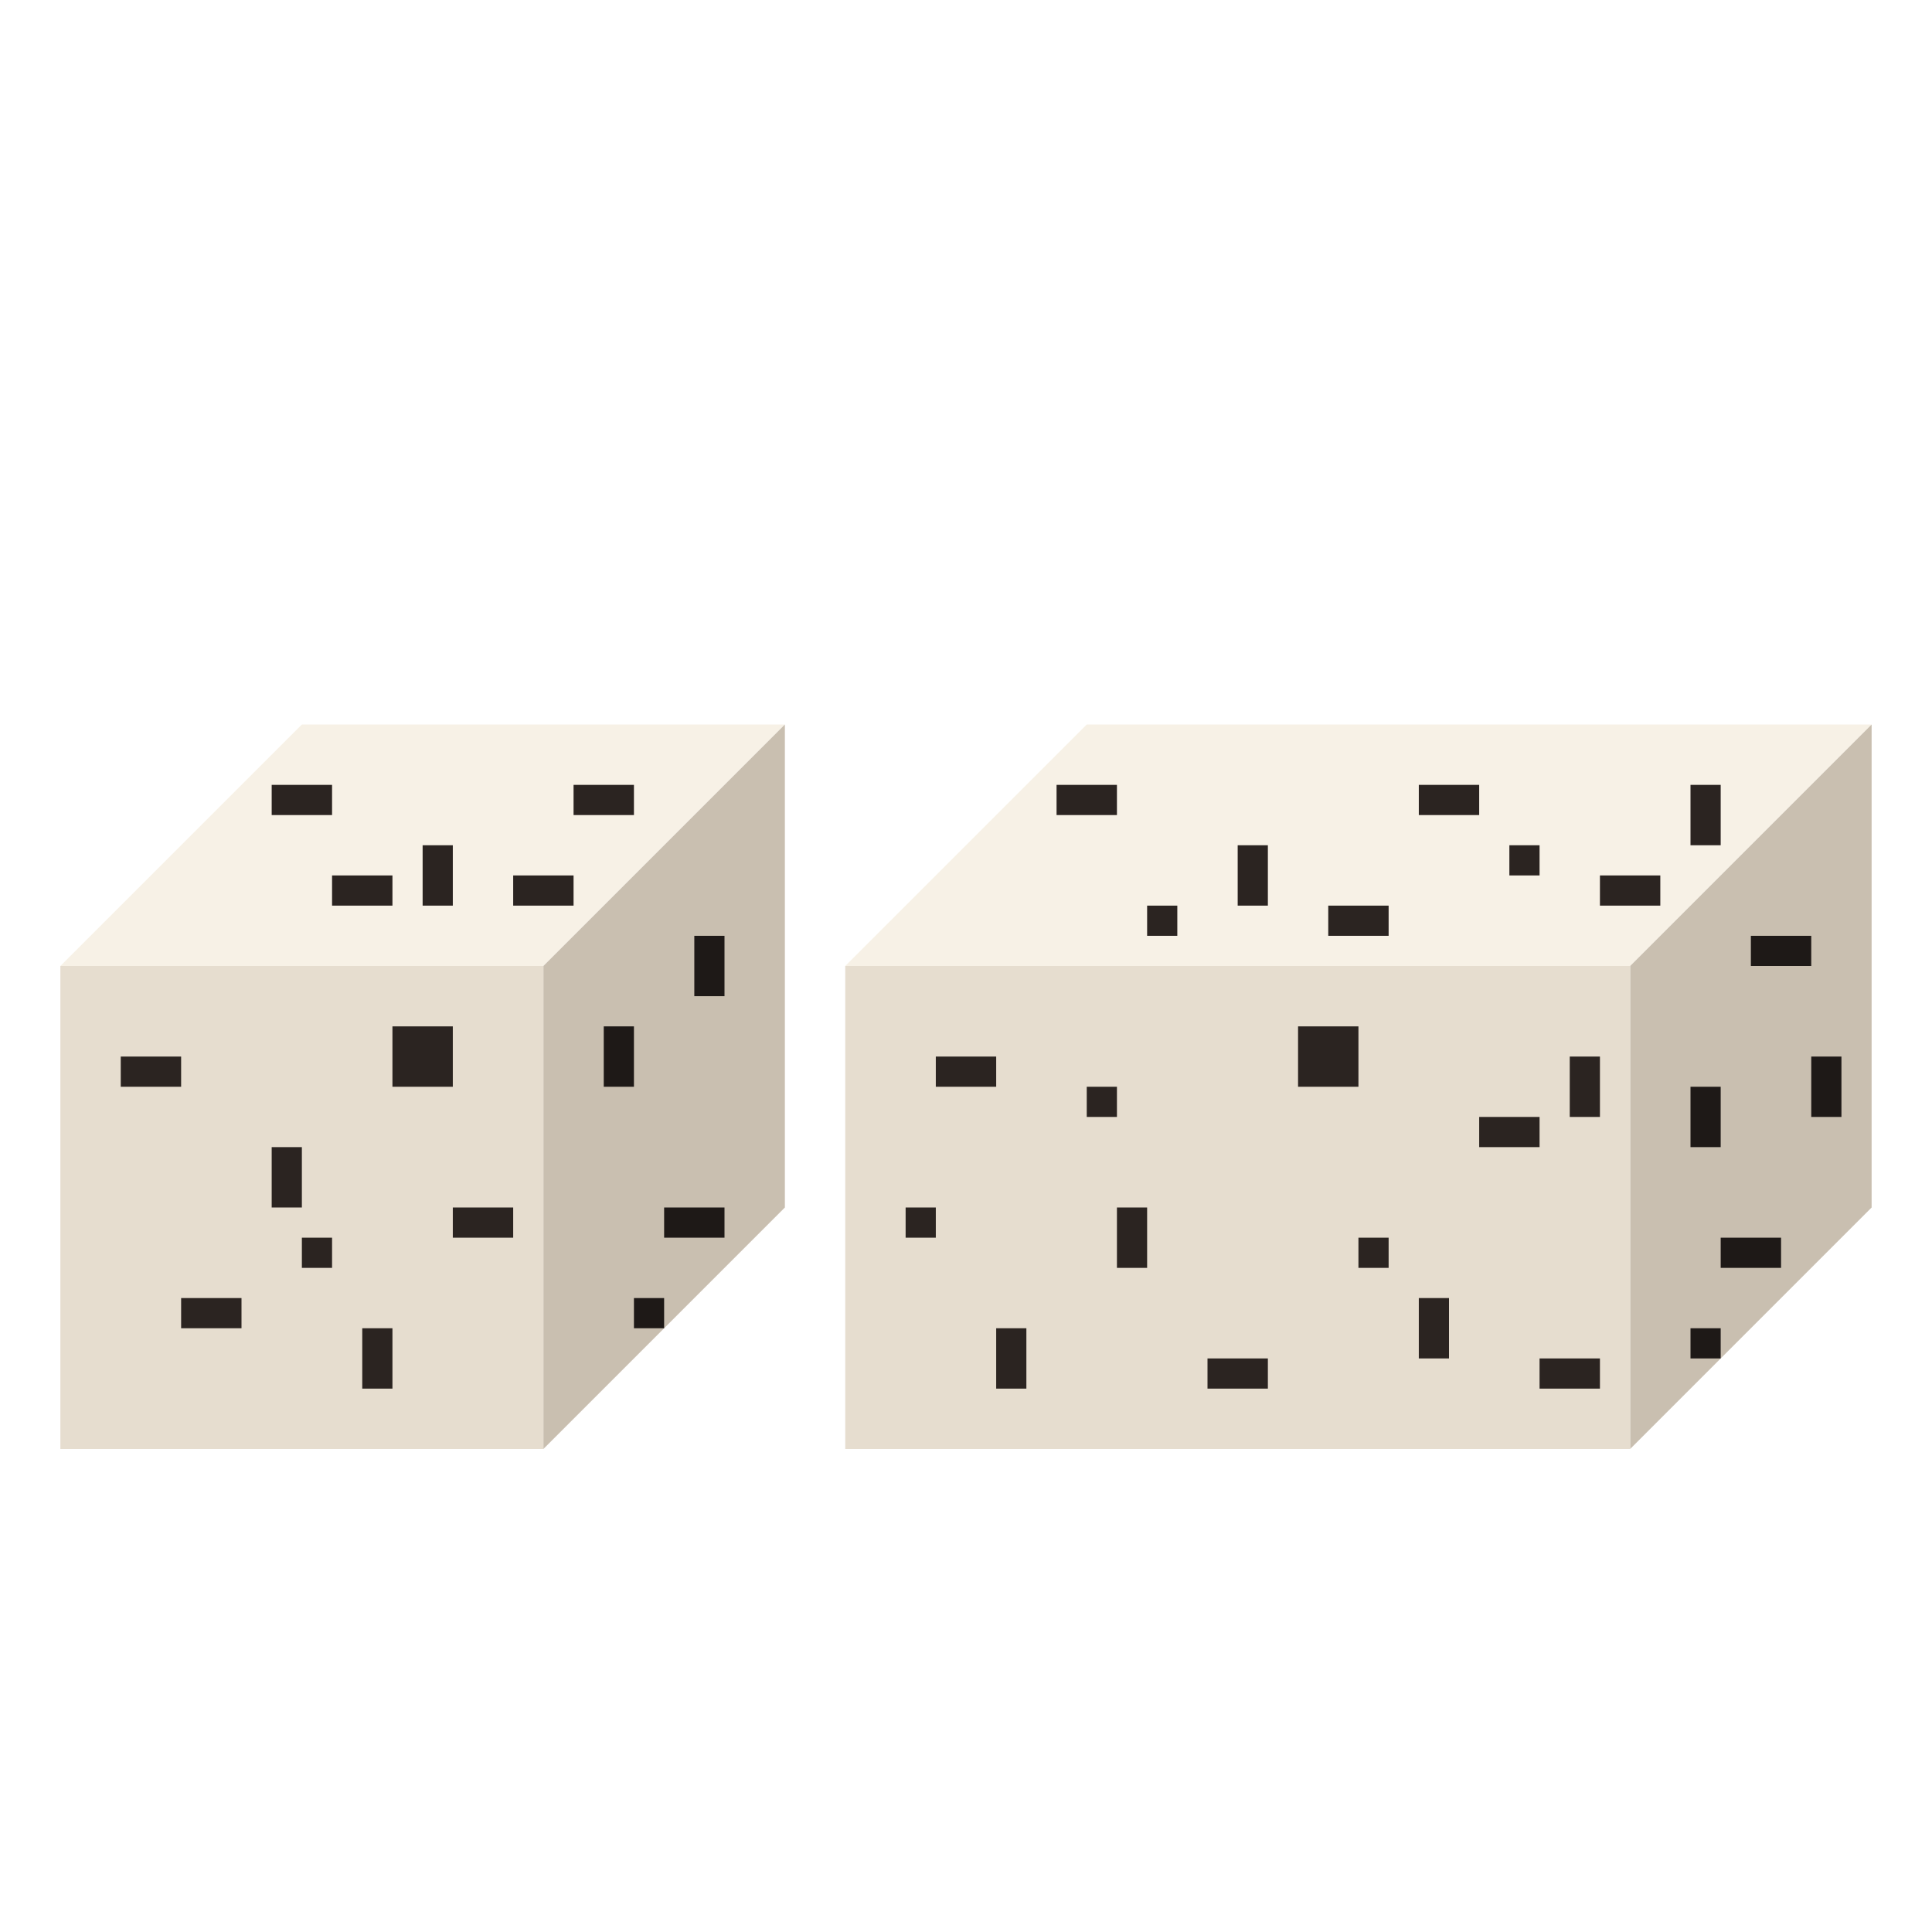
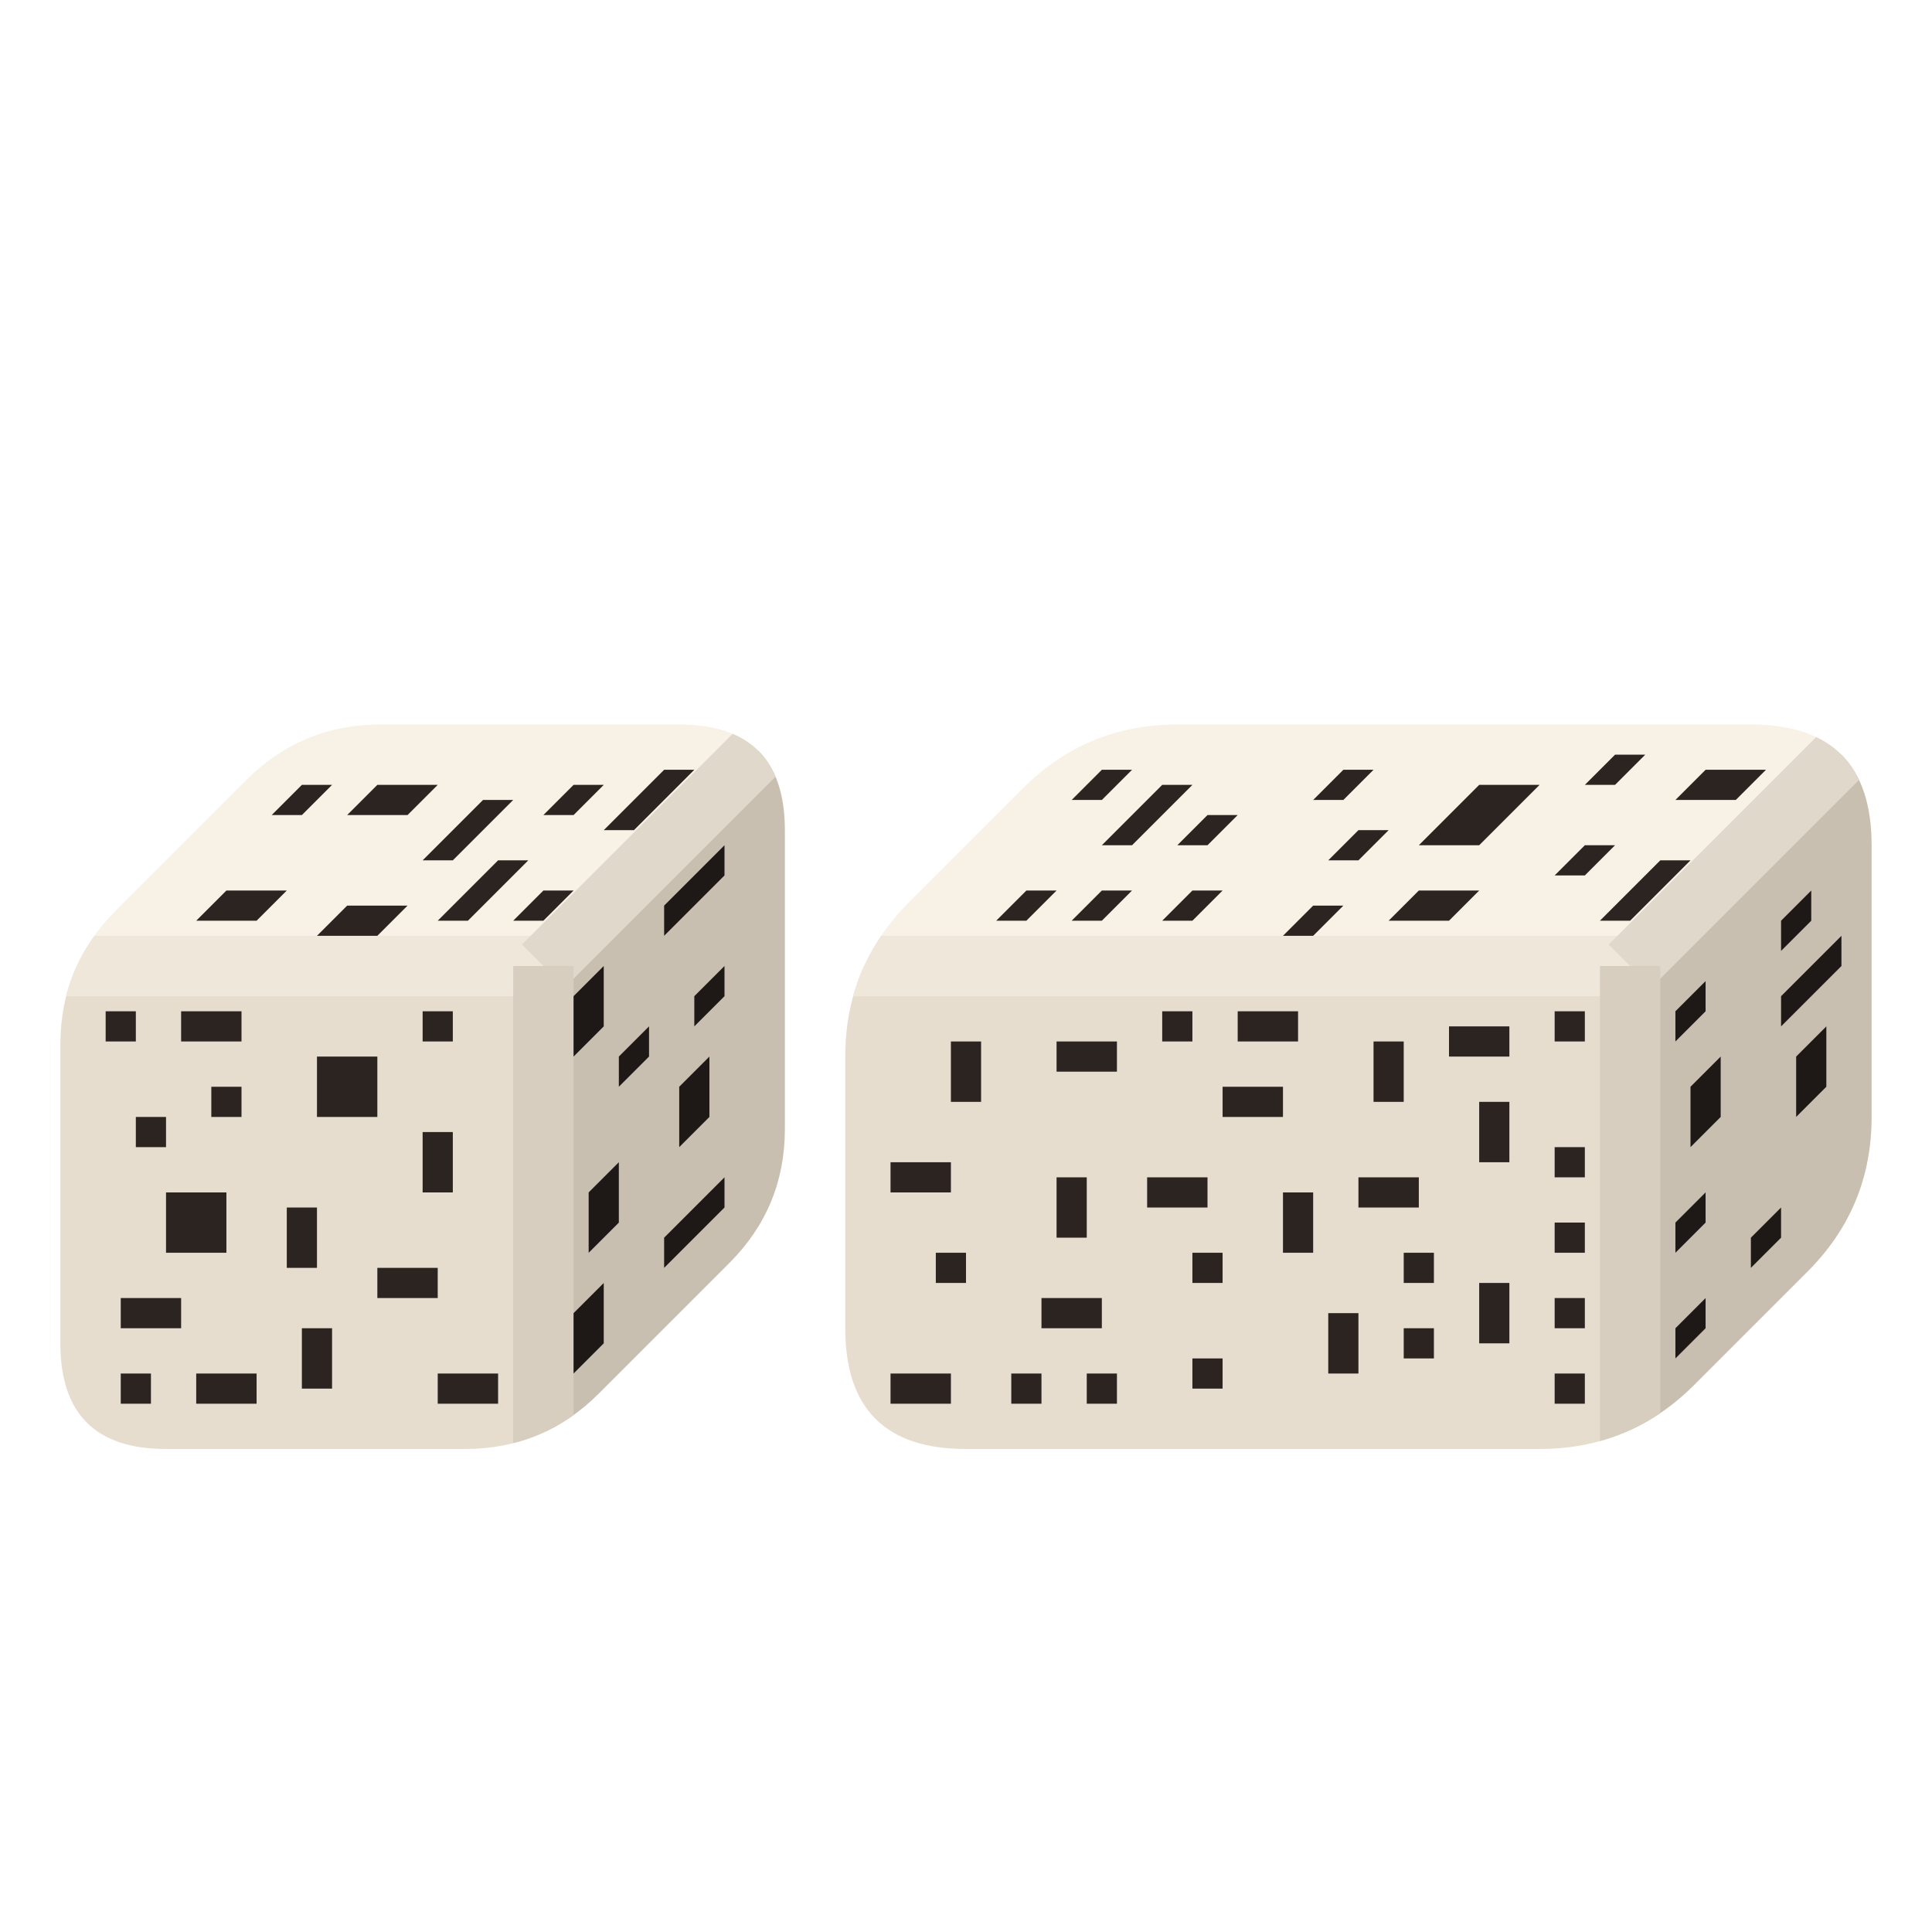
<svg xmlns="http://www.w3.org/2000/svg" viewBox="0 0 64 64" width="64" height="64">
  <g stroke-linejoin="round">
-     <path d="M2 32 L10 24 L26 24 L18 32 Z" fill="#f7f1e6" />
-     <path d="M18 32 L26 24 L26 40 L18 48 Z" fill="#c9bfb0" />
-     <path d="M2 32 L18 32 L18 48 L2 48 Z" fill="#e6ddcf" />
-     <path d="M9 26h2v1h-2z M14 28h1v2h-1z M19 26h2v1h-2z M11 29h2v1h-2z M17 29h2v1h-2z" fill="#2b2421" />
-     <path d="M4 35h2v1h-2z M9 38h1v2h-1z M13 34h2v2h-2z M6 43h2v1h-2z M12 44h1v2h-1z M15 40h2v1h-2z M10 41h1v1h-1z" fill="#2b2421" />
-     <path d="M20 34h1v2h-1z M22 40h2v1h-2z M23 31h1v2h-1z M21 43h1v1h-1z" fill="#1e1917" />
-     <path d="M28 32 L36 24 L62 24 L54 32 Z" fill="#f7f1e6" />
-     <path d="M54 32 L62 24 L62 40 L54 48 Z" fill="#c9bfb0" />
-     <path d="M28 32 L54 32 L54 48 L28 48 Z" fill="#e6ddcf" />
-     <path d="M35 26h2v1h-2z M41 28h1v2h-1z M47 26h2v1h-2z M53 29h2v1h-2z M56 26h1v2h-1z M44 30h2v1h-2z M38 30h1v1h-1z M50 28h1v1h-1z" fill="#2b2421" />
-     <path d="M31 35h2v1h-2z M37 40h1v2h-1z M43 34h2v2h-2z M49 37h2v1h-2z M33 44h1v2h-1z M40 45h2v1h-2z M47 43h1v2h-1z M52 35h1v2h-1z M51 45h2v1h-2z M30 40h1v1h-1z M45 41h1v1h-1z M36 36h1v1h-1z" fill="#2b2421" />
-     <path d="M56 36h1v2h-1z M58 31h2v1h-2z M57 41h2v1h-2z M60 35h1v2h-1z M56 44h1v1h-1z" fill="#1e1917" />
+     <clipPath id="gm-dark-small">
+       <path d="M2 34.6 Q2 32 3.84 30.16 L8.16 25.84 Q10 24 12.6 24 L22.5 24 Q26 24 26 27.5 L26 37.4 Q26 40 24.16 41.84 L19.84 46.16 Q18 48 15.4 48 L5.5 48 Q2 48 2 44.5 Z" />
+     </clipPath>
+     <g clip-path="url(#gm-dark-small)">
+       <path d="M2 32 L10 24 L26 24 L18 32 Z" fill="#f7f1e6" />
+       <path d="M18 32 L26 24 L26 40 L18 48 Z" fill="#c9bfb0" />
+       <path d="M2 32 L18 32 L18 48 L2 48 Z" fill="#e6ddcf" />
+       <path d="M2 33 L18 33 L18 31 L2 31 Z" fill="#eee7da" />
+       <path d="M18.71 32.71 L26.71 24.71 L25.29 23.29 L17.29 31.29 Z" fill="#e0d8cb" />
+       <path d="M17 32 L17 48 L19 48 L19 32 Z" fill="#d8cec0" />
+       <path d="M6.5 30.5 L8.5 30.5 L9.5 29.5 L7.5 29.5 Z M14.5 30.5 L15.5 30.5 L17.5 28.5 L16.5 28.5 Z M11.5 27 L13.5 27 L14.5 26 L12.5 26 Z M14 28.5 L15 28.5 L17 26.5 L16 26.5 Z M20 27.5 L21 27.5 L23 25.5 L22 25.5 Z M9 27 L10 27 L11 26 L10 26 Z M10.5 31 L12.5 31 L13.5 30 L11.5 30 Z M17 30.5 L18 30.5 L19 29.5 L18 29.5 Z M18 27 L19 27 L20 26 L19 26 Z" fill="#2b2421" />
+       <path d="M10 44h1v2h-1z M9.5 40h1v2h-1z M4.5 37h1v1h-1z M12.5 42h2v1h-2z M14.5 45.5h2v1h-2z M10.5 35h2v2h-2z M6 33.5h2v1h-2z M7 36h1v1h-1z M4 43h2v1h-2z M14 37.5h1v2h-1z M14 33.5h1v1h-1z M6.5 45.5h2v1h-2z M5.5 39.5h2v2h-2z M3.5 33.5h1v1h-1z M4 45.5h1v1h-1z" fill="#2b2421" />
+       <path d="M22 41 L24 39 L24 40 L22 42 Z M20.5 35 L21.5 34 L21.5 35 L20.5 36 Z M22.5 36 L23.5 35 L23.5 37 L22.5 38 Z M19.5 39.5 L20.5 38.5 L20.5 40.5 L19.5 41.5 Z M22 30 L24 28 L24 29 L22 31 Z M19 33 L20 32 L20 34 L19 35 Z M23 33 L24 32 L24 33 L23 34 Z M19 43.5 L20 42.5 L20 44.5 L19 45.5 Z" fill="#1e1917" />
+     </g>
+     <clipPath id="gm-dark-large">
+       <path d="M28 35 Q28 32 30.12 29.88 L33.88 26.12 Q36 24 39 24 L58 24 Q62 24 62 28 L62 37 Q62 40 59.88 42.12 L56.12 45.88 Q54 48 51 48 L32 48 Q28 48 28 44 Z" />
+     </clipPath>
+     <g clip-path="url(#gm-dark-large)">
+       <path d="M28 32 L36 24 L62 24 L54 32 Z" fill="#f7f1e6" />
+       <path d="M54 32 L62 24 L62 40 L54 48 Z" fill="#c9bfb0" />
+       <path d="M28 32 L54 32 L54 48 L28 48 Z" fill="#e6ddcf" />
+       <path d="M28 33 L54 33 L54 31 L28 31 Z" fill="#eee7da" />
+       <path d="M54.71 32.71 L62.71 24.71 L61.29 23.29 L53.29 31.29 Z" fill="#e0d8cb" />
+       <path d="M53 32 L53 48 L55 48 L55 32 Z" fill="#d8cec0" />
+       <path d="M44 28.5 L45 28.5 L46 27.5 L45 27.5 Z M51.5 29 L52.5 29 L53.5 28 L52.5 28 Z M36.5 28 L37.5 28 L39.5 26 L38.5 26 Z M38.5 30.5 L39.5 30.5 L40.5 29.5 L39.5 29.5 Z M39 28 L40 28 L41 27 L40 27 Z M47 28 L49 28 L51 26 L49 26 Z M33 30.5 L34 30.5 L35 29.5 L34 29.5 Z M53 30.5 L54 30.5 L56 28.5 L55 28.5 Z M55.5 26.5 L57.5 26.5 L58.5 25.5 L56.5 25.5 Z M46 30.5 L48 30.5 L49 29.5 L47 29.5 Z M52.5 26 L53.5 26 L54.5 25 L53.5 25 Z M35.5 26.5 L36.5 26.5 L37.5 25.5 L36.5 25.5 Z M43.5 26.5 L44.5 26.5 L45.5 25.5 L44.5 25.5 Z M42.5 31 L43.5 31 L44.5 30 L43.5 30 Z M35.5 30.5 L36.5 30.5 L37.5 29.5 L36.5 29.5 Z" fill="#2b2421" />
+       <path d="M45 39h2v1h-2z M35 39h1v2h-1z M51.5 33.5h1v1h-1z M44 43.5h1v2h-1z M34.5 43h2v1h-2z M41 33.5h2v1h-2z M35 34.5h2v1h-2z M49 42.5h1v2h-1z M29.5 38.5h2v1h-2z M39.5 41.5h1v1h-1z M40.5 36h2v1h-2z M49 36.5h1v2h-1z M45.5 34.5h1v2h-1z M38 39h2v1h-2z M48 34h2v1h-2z M31.5 34.5h1v2h-1z M31 41.5h1v1h-1z M39.5 45h1v1h-1z M29.5 45.5h2v1h-2z M46.5 41.5h1v1h-1z M42.5 39.5h1v2h-1z M51.5 38h1v1h-1z M51.5 43h1v1h-1z M36 45.5h1v1h-1z M51.5 40.5h1v1h-1z M38.5 33.5h1v1h-1z M46.5 44h1v1h-1z M51.5 45.5h1v1h-1z M33.5 45.5h1v1h-1z" fill="#2b2421" />
+       <path d="M59.5 35 L60.5 34 L60.5 36 L59.5 37 Z M55.5 40.5 L56.5 39.5 L56.5 40.5 L55.5 41.5 Z M55.5 33.5 L56.5 32.5 L56.5 33.5 L55.5 34.5 Z M58 41 L59 40 L59 41 L58 42 Z M59 30.5 L60 29.5 L60 30.5 L59 31.5 Z M59 33 L61 31 L61 32 L59 34 Z M56 36 L57 35 L57 37 L56 38 Z M55.5 44 L56.5 43 L56.5 44 L55.5 45 Z" fill="#1e1917" />
+     </g>
  </g>
</svg>
